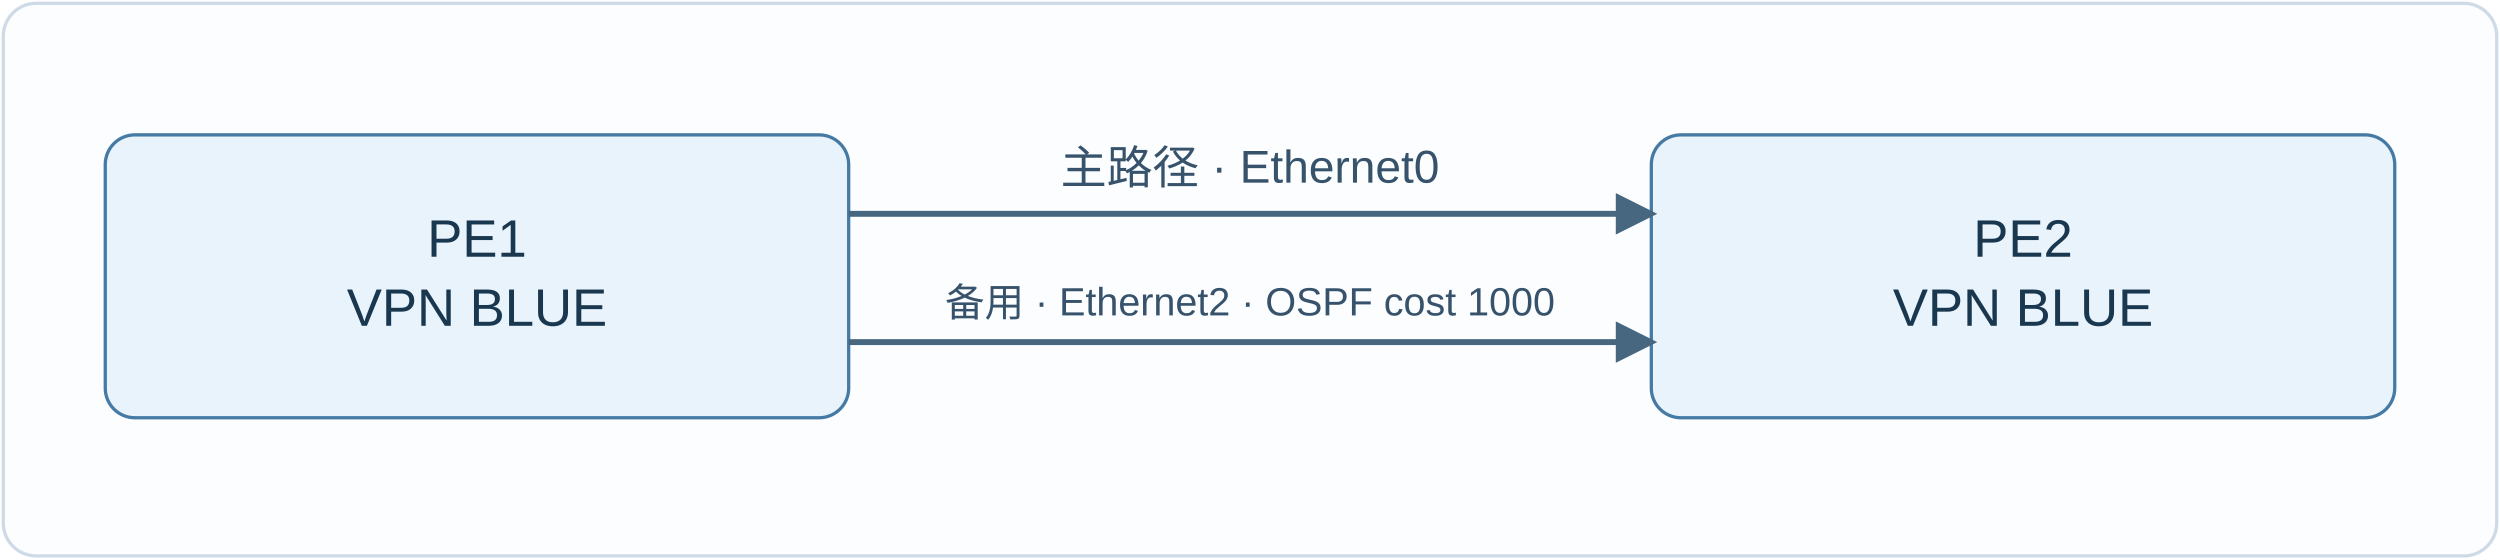
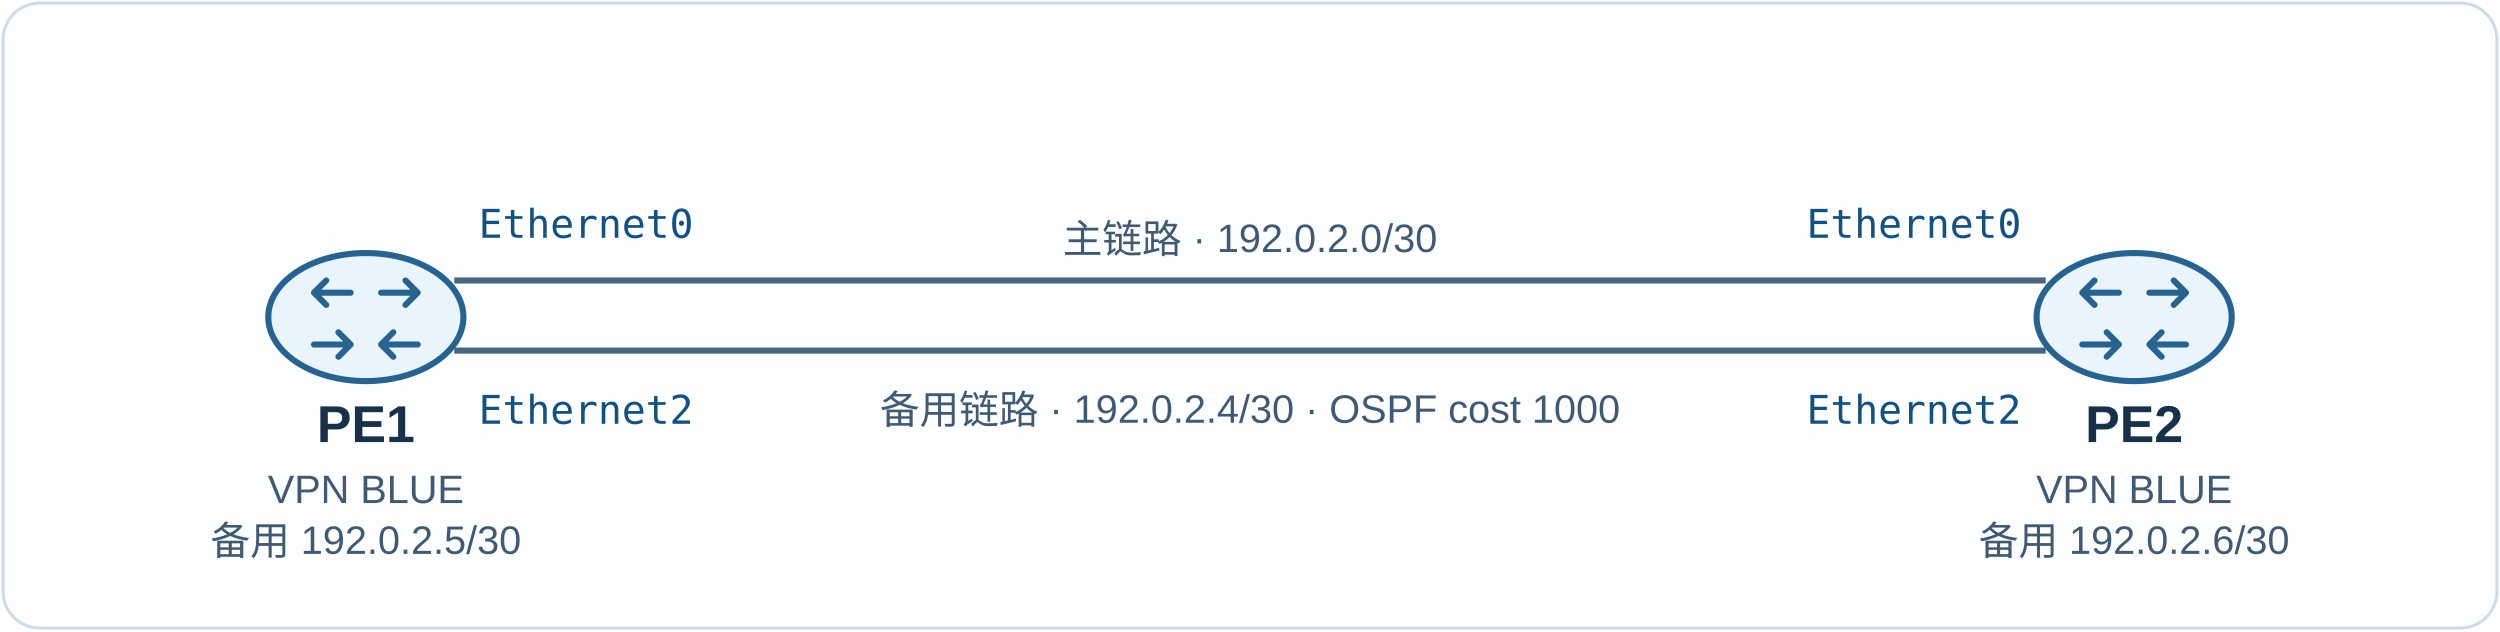
- <svg xmlns="http://www.w3.org/2000/svg" viewBox="0 0 760 170" role="img" aria-labelledby="label">
-   <defs>
-     <marker id="arrow" markerWidth="7" markerHeight="7" refX="6" refY="3.5" orient="auto">
-       <path d="M 0 0 L 7 3.5 L 0 7 Z" fill="#476781" />
-     </marker>
-   </defs>
-   <rect x="1" y="1" width="758" height="168" rx="10" fill="#fcfdff" stroke="#cedbe7" />
-   <g font-family="Arial, Microsoft YaHei, PingFang SC, sans-serif" text-anchor="middle" dominant-baseline="middle">
-     <rect x="32" y="41" width="226" height="86" rx="9" fill="#e9f3fc" stroke="#457aa5" />
-     <text x="145" y="73.5" font-size="16" fill="#19374f">PE1</text>
-     <text x="145" y="94.5" font-size="16" fill="#19374f">VPN BLUE</text>
-     <rect x="502" y="41" width="226" height="86" rx="9" fill="#e9f3fc" stroke="#457aa5" />
-     <text x="615" y="73.5" font-size="16" fill="#19374f">PE2</text>
-     <text x="615" y="94.5" font-size="16" fill="#19374f">VPN BLUE</text>
-     <path d="M 258 65 L 502 65" stroke="#476781" stroke-width="1.8" marker-end="url(#arrow)" fill="none" />
-     <path d="M 258 104 L 502 104" stroke="#476781" stroke-width="1.8" marker-end="url(#arrow)" fill="none" />
-     <text x="380" y="51" font-size="14" fill="#37536c">主路径 · Ethernet0</text>
-     <text x="380" y="92" font-size="12" fill="#37536c">备用 · Ethernet2 · OSPF cost 1000</text>
+ <svg xmlns="http://www.w3.org/2000/svg" viewBox="0 0 820 207" role="img" aria-labelledby="label">
+   <style>text{font:14px Arial,'Microsoft YaHei','PingFang SC',sans-serif;fill:#183148}.name{font-size:17px;font-weight:700}.port{font:13px Consolas,monospace;fill:#15517f}.note{font-size:13px;fill:#415971}.device{fill:#e9f4fd;stroke:#28628e;stroke-width:2}.symbol{fill:none;stroke:#28628e;stroke-width:2;stroke-linecap:round;stroke-linejoin:round}.wire{fill:none;stroke:#476781;stroke-width:2}.logical{stroke:#30768f;stroke-dasharray:7 5}</style>
+   <rect x="1" y="1" width="818" height="205" rx="12" fill="#fcfdff" stroke="#cedbe7" />
+   <path class="wire" d="M149 92 L671 92" />
+   <text x="410" y="83" text-anchor="middle" class="note">主链路 · 192.0.2.0/30</text>
+   <text x="157" y="78" text-anchor="start" class="port">Ethernet0</text>
+   <text x="663" y="78" text-anchor="end" class="port">Ethernet0</text>
+   <path class="wire" d="M149 115 L671 115" />
+   <text x="410" y="139" text-anchor="middle" class="note">备用链路 · 192.0.2.4/30 · OSPF cost 1000</text>
+   <text x="157" y="139" text-anchor="start" class="port">Ethernet2</text>
+   <text x="663" y="139" text-anchor="end" class="port">Ethernet2</text>
+   <g transform="translate(120 104)">
+     <ellipse class="device" cx="0" cy="0" rx="32" ry="21" />
+     <path class="symbol" d="M-17 -8h12m-12 0 4-4m-4 4 4 4M17 -8H5m12 0-4-4m4 4-4 4M-5 9h-12m12 0-4-4m4 4-4 4M5 9h12m-12 0 4-4m-4 4 4 4" />
  </g>
+   <text x="120" y="145" text-anchor="middle" class="name">PE1</text>
+   <text x="120" y="165" text-anchor="middle" class="note">VPN BLUE</text>
+   <text x="120" y="182" text-anchor="middle" class="note">备用 192.0.2.5/30</text>
+   <g transform="translate(700 104)">
+     <ellipse class="device" cx="0" cy="0" rx="32" ry="21" />
+     <path class="symbol" d="M-17 -8h12m-12 0 4-4m-4 4 4 4M17 -8H5m12 0-4-4m4 4-4 4M-5 9h-12m12 0-4-4m4 4-4 4M5 9h12m-12 0 4-4m-4 4 4 4" />
+   </g>
+   <text x="700" y="145" text-anchor="middle" class="name">PE2</text>
+   <text x="700" y="165" text-anchor="middle" class="note">VPN BLUE</text>
+   <text x="700" y="182" text-anchor="middle" class="note">备用 192.0.2.6/30</text>
</svg>
